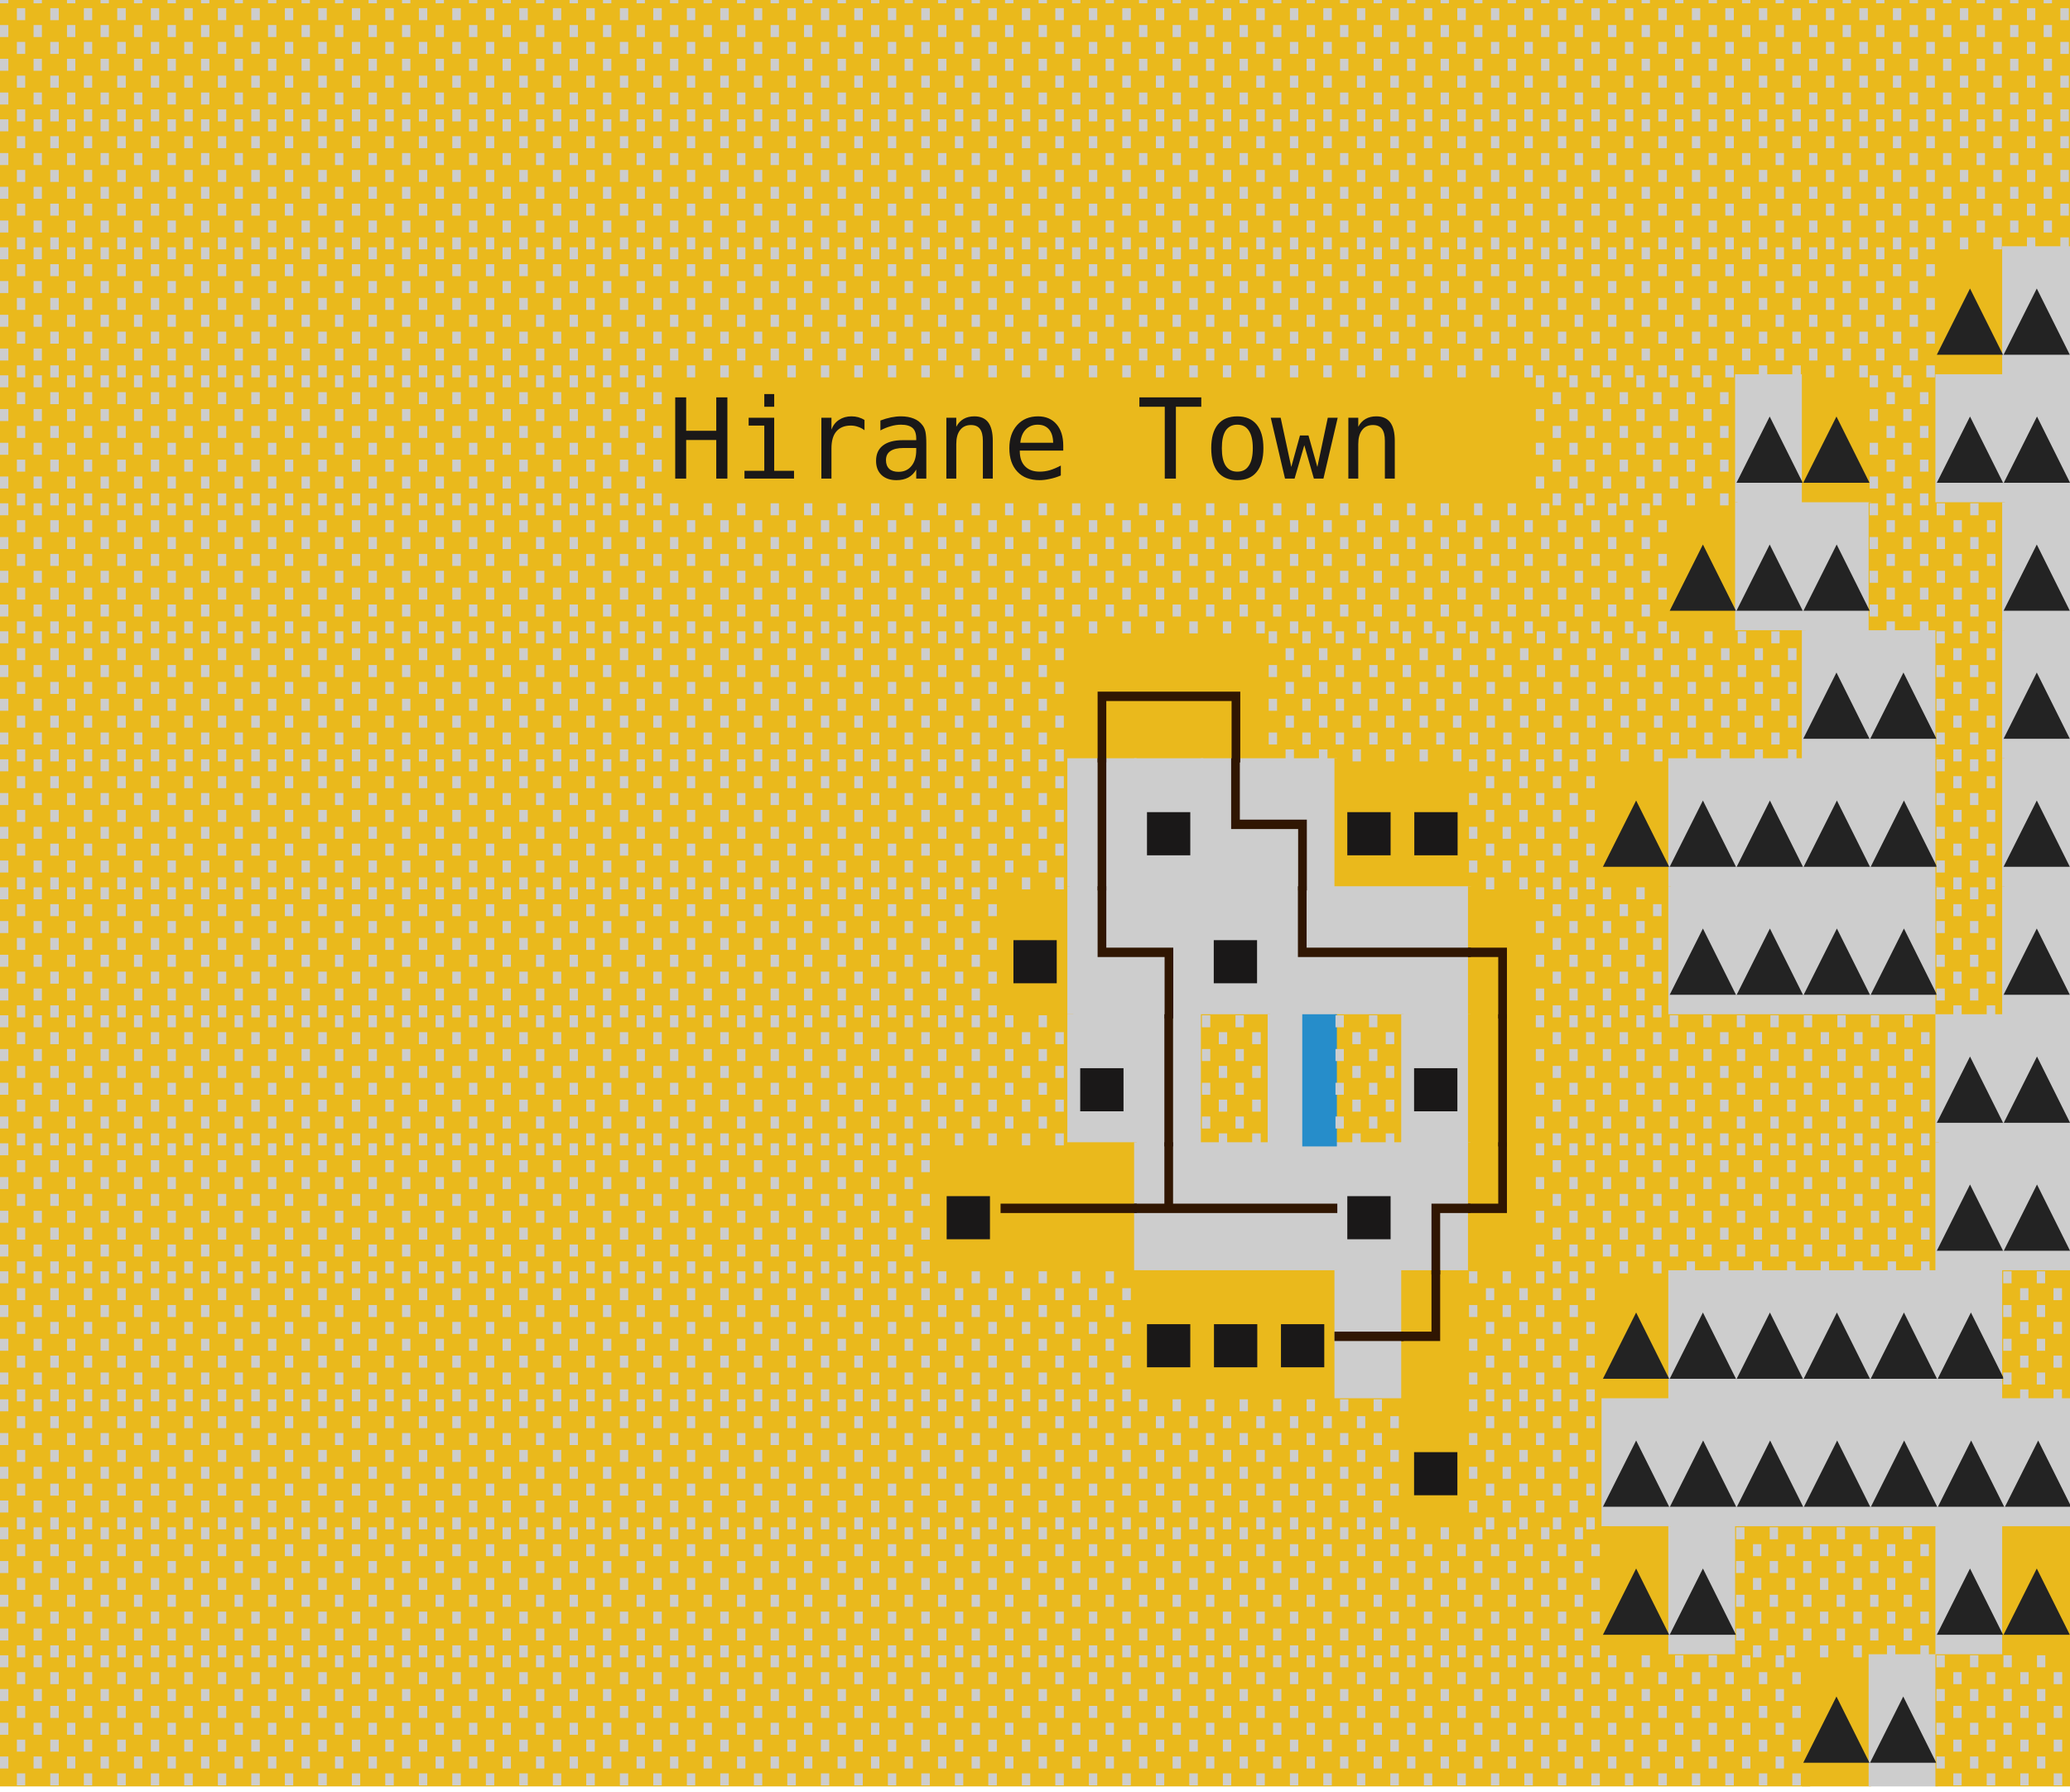
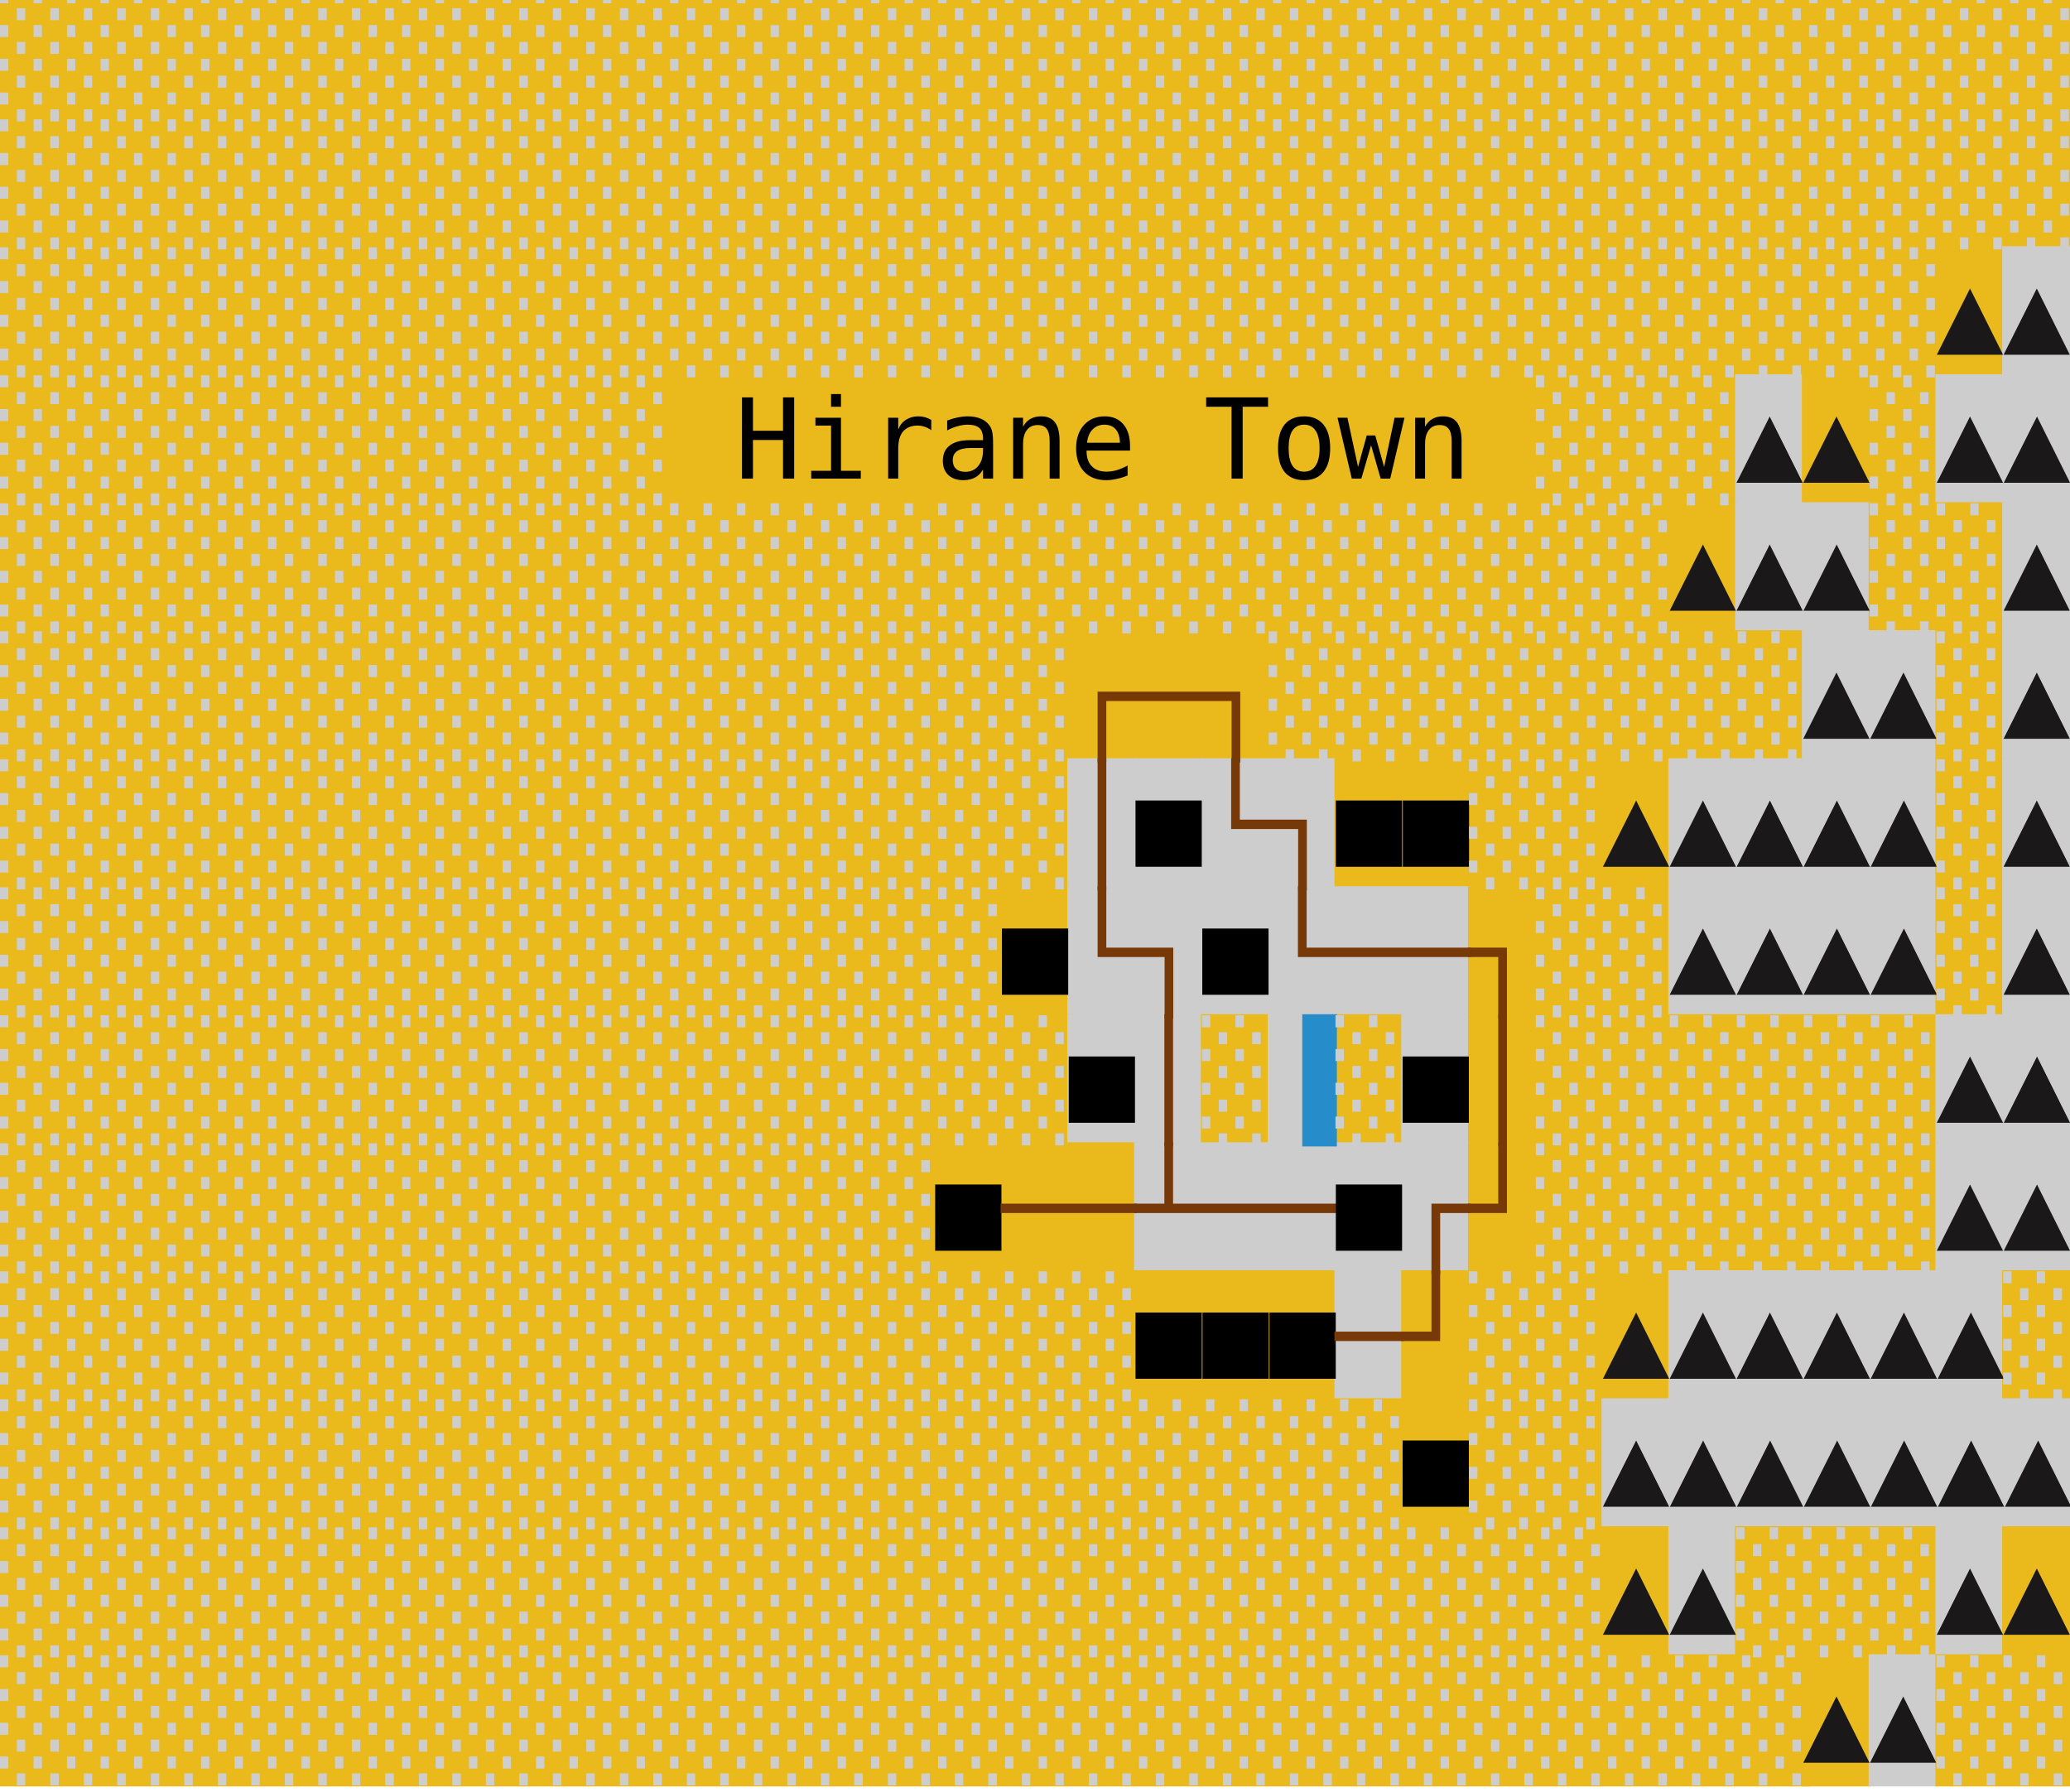
<svg xmlns="http://www.w3.org/2000/svg" version="1.1" width="186.0px" height="161.0px" viewBox="0 0 186.0 161.0" style="letter-spacing:0em;font-size:10px;font-family:'DejaVu Sans Mono';stroke:none">
  <text y="8.5" x="0.0" style="fill:#eab91c">███████████████████████████████</text>
  <text y="20.0" x="0.0" style="fill:#eab91c">███████████████████████████████</text>
  <text y="31.5" x="0.0" style="fill:#eab91c">█████████████████████████████</text>
  <text y="31.5" x="174.0" style="fill:#eab91c">█</text>
  <text y="31.5" x="180.0" style="fill:#cdcdcd">█</text>
  <text y="43.0" x="0.0" style="fill:#eab91c">██████████</text>
-   <text y="43.0" x="60.0" style="fill:#eab91c">█████████████</text>
+   <text y="43.0" x="60.0" style="fill:#eab91c">█</text>
+   <text y="43.0" x="66.0" style="fill:#eab91c">███████████</text>
+   <text y="43.0" x="132.0" style="fill:#eab91c">█</text>
  <text y="43.0" x="138.0" style="fill:#eab91c">███</text>
  <text y="43.0" x="156.0" style="fill:#cdcdcd">█</text>
  <text y="43.0" x="162.0" style="fill:#eab91c">█</text>
  <text y="43.0" x="168.0" style="fill:#eab91c">█</text>
  <text y="43.0" x="174.0" style="fill:#cdcdcd">██</text>
  <text y="54.5" x="0.0" style="fill:#eab91c">█████████████████████████</text>
  <text y="54.5" x="150.0" style="fill:#eab91c">█</text>
  <text y="54.5" x="156.0" style="fill:#cdcdcd">██</text>
  <text y="54.5" x="168.0" style="fill:#eab91c">██</text>
  <text y="54.5" x="180.0" style="fill:#cdcdcd">█</text>
  <text y="66.0" x="0.0" style="fill:#eab91c">████████████████</text>
  <text y="66.0" x="96.0" style="fill:#eab91c">███</text>
  <text y="66.0" x="114.0" style="fill:#eab91c">████████</text>
  <text y="66.0" x="162.0" style="fill:#cdcdcd">██</text>
  <text y="66.0" x="174.0" style="fill:#eab91c">█</text>
  <text y="66.0" x="180.0" style="fill:#cdcdcd">█</text>
  <text y="77.5" x="0.0" style="fill:#eab91c">████████████████</text>
  <text y="77.5" x="96.0" style="fill:#cdcdcd">█</text>
  <text y="77.5" x="102.0" style="fill:#cdcdcd">█</text>
  <text y="77.5" x="108.0" style="fill:#cdcdcd">██</text>
  <text y="77.5" x="120.0" style="fill:#eab91c">██</text>
  <text y="77.5" x="132.0" style="fill:#eab91c">██</text>
  <text y="77.5" x="144.0" style="fill:#eab91c">█</text>
  <text y="77.5" x="150.0" style="fill:#cdcdcd">████</text>
  <text y="77.5" x="174.0" style="fill:#eab91c">█</text>
  <text y="77.5" x="180.0" style="fill:#cdcdcd">█</text>
  <text y="89.0" x="0.0" style="fill:#eab91c">███████████████</text>
  <text y="89.0" x="90.0" style="fill:#eab91c">█</text>
  <text y="89.0" x="96.0" style="fill:#cdcdcd">██</text>
  <text y="89.0" x="108.0" style="fill:#cdcdcd">█</text>
  <text y="89.0" x="114.0" style="fill:#cdcdcd">███</text>
  <text y="89.0" x="132.0" style="fill:#eab91c">█</text>
  <text y="89.0" x="138.0" style="fill:#eab91c">██</text>
  <text y="89.0" x="150.0" style="fill:#cdcdcd">████</text>
  <text y="89.0" x="174.0" style="fill:#eab91c">█</text>
  <text y="89.0" x="180.0" style="fill:#cdcdcd">█</text>
  <text y="100.5" x="0.0" style="fill:#eab91c">████████████████</text>
  <text y="100.5" x="96.0" style="fill:#cdcdcd">█</text>
  <text y="100.5" x="102.0" style="fill:#cdcdcd">█</text>
  <text y="100.5" x="108.0" style="fill:#eab91c">█</text>
  <text y="100.5" x="114.0" style="fill:#cdcdcd">█</text>
  <text y="100.5" x="120.0" style="fill:#eab91c">█</text>
  <text y="100.5" x="126.0" style="fill:#cdcdcd">█</text>
  <text y="100.5" x="132.0" style="fill:#eab91c">█</text>
  <text y="100.5" x="138.0" style="fill:#eab91c">██████</text>
  <text y="100.5" x="174.0" style="fill:#cdcdcd">██</text>
  <text y="112.0" x="0.0" style="fill:#eab91c">██████████████</text>
  <text y="112.0" x="84.0" style="fill:#eab91c">█</text>
  <text y="112.0" x="90.0" style="fill:#eab91c">██</text>
  <text y="112.0" x="102.0" style="fill:#cdcdcd">███</text>
  <text y="112.0" x="120.0" style="fill:#cdcdcd">█</text>
  <text y="112.0" x="126.0" style="fill:#cdcdcd">█</text>
  <text y="112.0" x="132.0" style="fill:#eab91c">█</text>
  <text y="112.0" x="138.0" style="fill:#eab91c">██████</text>
  <text y="112.0" x="174.0" style="fill:#cdcdcd">██</text>
  <text y="123.5" x="0.0" style="fill:#eab91c">█████████████████</text>
  <text y="123.5" x="102.0" style="fill:#eab91c">███</text>
  <text y="123.5" x="120.0" style="fill:#cdcdcd">█</text>
  <text y="123.5" x="126.0" style="fill:#eab91c">█</text>
  <text y="123.5" x="132.0" style="fill:#eab91c">██</text>
  <text y="123.5" x="144.0" style="fill:#eab91c">█</text>
  <text y="123.5" x="150.0" style="fill:#cdcdcd">█████</text>
  <text y="123.5" x="180.0" style="fill:#eab91c">█</text>
  <text y="135.0" x="0.0" style="fill:#eab91c">█████████████████████</text>
  <text y="135.0" x="126.0" style="fill:#eab91c">█</text>
  <text y="135.0" x="132.0" style="fill:#eab91c">██</text>
  <text y="135.0" x="144.0" style="fill:#cdcdcd">███████</text>
  <text y="146.5" x="0.0" style="fill:#eab91c">████████████████████████</text>
  <text y="146.5" x="144.0" style="fill:#eab91c">█</text>
  <text y="146.5" x="150.0" style="fill:#cdcdcd">█</text>
  <text y="146.5" x="156.0" style="fill:#eab91c">███</text>
  <text y="146.5" x="174.0" style="fill:#cdcdcd">█</text>
  <text y="146.5" x="180.0" style="fill:#eab91c">█</text>
  <text y="158.0" x="0.0" style="fill:#eab91c">███████████████████████████</text>
  <text y="158.0" x="162.0" style="fill:#eab91c">█</text>
  <text y="158.0" x="168.0" style="fill:#cdcdcd">█</text>
  <text y="158.0" x="174.0" style="fill:#eab91c">██</text>
  <text y="8.5" x="0.0" style="fill:#cdcdcd">░░░░░░░░░░░░░░░░░░░░░░░░░░░░░░░</text>
  <text y="20.0" x="0.0" style="fill:#cdcdcd">░░░░░░░░░░░░░░░░░░░░░░░░░░░░░░░</text>
  <text y="31.5" x="0.0" style="fill:#cdcdcd">░░░░░░░░░░░░░░░░░░░░░░░░░░░░░</text>
-   <text y="31.5" x="174.0" style="fill:#232323">▲</text>
-   <text y="31.5" x="180.0" style="fill:#232323">▲</text>
+   <text y="31.5" x="174.0" style="fill:#1a1818">▲</text>
+   <text y="31.5" x="180.0" style="fill:#1a1818">▲</text>
  <text y="43.0" x="0.0" style="fill:#cdcdcd">░░░░░░░░░░</text>
-   <text y="43.0" x="60.0" style="fill:#1a1818"> Hirane Town </text>
+   <text y="43.0" x="60.0" style="fill:#eab91c"> </text>
+   <text y="43.0" x="66.0" style="fill:#000000">Hirane Town</text>
+   <text y="43.0" x="132.0" style="fill:#eab91c"> </text>
  <text y="43.0" x="138.0" style="fill:#cdcdcd">░░░</text>
-   <text y="43.0" x="156.0" style="fill:#232323">▲</text>
-   <text y="43.0" x="162.0" style="fill:#232323">▲</text>
+   <text y="43.0" x="156.0" style="fill:#1a1818">▲</text>
+   <text y="43.0" x="162.0" style="fill:#1a1818">▲</text>
  <text y="43.0" x="168.0" style="fill:#cdcdcd">░</text>
-   <text y="43.0" x="174.0" style="fill:#232323">▲▲</text>
+   <text y="43.0" x="174.0" style="fill:#1a1818">▲▲</text>
  <text y="54.5" x="0.0" style="fill:#cdcdcd">░░░░░░░░░░░░░░░░░░░░░░░░░</text>
-   <text y="54.5" x="150.0" style="fill:#232323">▲</text>
-   <text y="54.5" x="156.0" style="fill:#232323">▲▲</text>
+   <text y="54.5" x="150.0" style="fill:#1a1818">▲</text>
+   <text y="54.5" x="156.0" style="fill:#1a1818">▲▲</text>
  <text y="54.5" x="168.0" style="fill:#cdcdcd">░░</text>
-   <text y="54.5" x="180.0" style="fill:#232323">▲</text>
+   <text y="54.5" x="180.0" style="fill:#1a1818">▲</text>
  <text y="66.0" x="0.0" style="fill:#cdcdcd">░░░░░░░░░░░░░░░░</text>
-   <text y="66.0" x="96.0" style="fill:#301602">┌─┐</text>
+   <text y="66.0" x="96.0" style="fill:#783908">┌─┐</text>
  <text y="66.0" x="114.0" style="fill:#cdcdcd">░░░░░░░░</text>
-   <text y="66.0" x="162.0" style="fill:#232323">▲▲</text>
+   <text y="66.0" x="162.0" style="fill:#1a1818">▲▲</text>
  <text y="66.0" x="174.0" style="fill:#cdcdcd">░</text>
-   <text y="66.0" x="180.0" style="fill:#232323">▲</text>
+   <text y="66.0" x="180.0" style="fill:#1a1818">▲</text>
  <text y="77.5" x="0.0" style="fill:#cdcdcd">░░░░░░░░░░░░░░░░</text>
-   <text y="77.5" x="96.0" style="fill:#301602">│</text>
-   <text y="77.5" x="102.0" style="fill:#1a1818">▪</text>
-   <text y="77.5" x="108.0" style="fill:#301602">└┐</text>
-   <text y="77.5" x="120.0" style="fill:#1a1818">▪▪</text>
+   <text y="77.5" x="96.0" style="fill:#783908">│</text>
+   <text y="77.5" x="102.0" style="fill:#000000">■</text>
+   <text y="77.5" x="108.0" style="fill:#783908">└┐</text>
+   <text y="77.5" x="120.0" style="fill:#000000">■■</text>
  <text y="77.5" x="132.0" style="fill:#cdcdcd">░░</text>
-   <text y="77.5" x="144.0" style="fill:#232323">▲</text>
-   <text y="77.5" x="150.0" style="fill:#232323">▲▲▲▲</text>
+   <text y="77.5" x="144.0" style="fill:#1a1818">▲</text>
+   <text y="77.5" x="150.0" style="fill:#1a1818">▲▲▲▲</text>
  <text y="77.5" x="174.0" style="fill:#cdcdcd">░</text>
-   <text y="77.5" x="180.0" style="fill:#232323">▲</text>
+   <text y="77.5" x="180.0" style="fill:#1a1818">▲</text>
  <text y="89.0" x="0.0" style="fill:#cdcdcd">░░░░░░░░░░░░░░░</text>
-   <text y="89.0" x="90.0" style="fill:#1a1818">▪</text>
-   <text y="89.0" x="96.0" style="fill:#301602">└┐</text>
-   <text y="89.0" x="108.0" style="fill:#1a1818">▪</text>
-   <text y="89.0" x="114.0" style="fill:#301602">└──</text>
-   <text y="89.0" x="132.0" style="fill:#301602">┐</text>
+   <text y="89.0" x="90.0" style="fill:#000000">■</text>
+   <text y="89.0" x="96.0" style="fill:#783908">└┐</text>
+   <text y="89.0" x="108.0" style="fill:#000000">■</text>
+   <text y="89.0" x="114.0" style="fill:#783908">└──</text>
+   <text y="89.0" x="132.0" style="fill:#783908">┐</text>
  <text y="89.0" x="138.0" style="fill:#cdcdcd">░░</text>
-   <text y="89.0" x="150.0" style="fill:#232323">▲▲▲▲</text>
+   <text y="89.0" x="150.0" style="fill:#1a1818">▲▲▲▲</text>
  <text y="89.0" x="174.0" style="fill:#cdcdcd">░</text>
-   <text y="89.0" x="180.0" style="fill:#232323">▲</text>
+   <text y="89.0" x="180.0" style="fill:#1a1818">▲</text>
  <text y="100.5" x="0.0" style="fill:#cdcdcd">░░░░░░░░░░░░░░░░</text>
-   <text y="100.5" x="96.0" style="fill:#1a1818">▪</text>
-   <text y="100.5" x="102.0" style="fill:#301602">│</text>
+   <text y="100.5" x="96.0" style="fill:#000000">■</text>
+   <text y="100.5" x="102.0" style="fill:#783908">│</text>
  <text y="100.5" x="108.0" style="fill:#cdcdcd">░</text>
  <text y="100.5" x="114.0" style="fill:#268dca">▐</text>
  <text y="100.5" x="120.0" style="fill:#cdcdcd">░</text>
-   <text y="100.5" x="126.0" style="fill:#1a1818">▪</text>
-   <text y="100.5" x="132.0" style="fill:#301602">│</text>
+   <text y="100.5" x="126.0" style="fill:#000000">■</text>
+   <text y="100.5" x="132.0" style="fill:#783908">│</text>
  <text y="100.5" x="138.0" style="fill:#cdcdcd">░░░░░░</text>
-   <text y="100.5" x="174.0" style="fill:#232323">▲▲</text>
+   <text y="100.5" x="174.0" style="fill:#1a1818">▲▲</text>
  <text y="112.0" x="0.0" style="fill:#cdcdcd">░░░░░░░░░░░░░░</text>
-   <text y="112.0" x="84.0" style="fill:#1a1818">▪</text>
-   <text y="112.0" x="90.0" style="fill:#301602">──</text>
-   <text y="112.0" x="102.0" style="fill:#301602">┴──</text>
-   <text y="112.0" x="120.0" style="fill:#1a1818">▪</text>
-   <text y="112.0" x="126.0" style="fill:#301602">┌</text>
-   <text y="112.0" x="132.0" style="fill:#301602">┘</text>
+   <text y="112.0" x="84.0" style="fill:#000000">■</text>
+   <text y="112.0" x="90.0" style="fill:#783908">──</text>
+   <text y="112.0" x="102.0" style="fill:#783908">┴──</text>
+   <text y="112.0" x="120.0" style="fill:#000000">■</text>
+   <text y="112.0" x="126.0" style="fill:#783908">┌</text>
+   <text y="112.0" x="132.0" style="fill:#783908">┘</text>
  <text y="112.0" x="138.0" style="fill:#cdcdcd">░░░░░░</text>
-   <text y="112.0" x="174.0" style="fill:#232323">▲▲</text>
+   <text y="112.0" x="174.0" style="fill:#1a1818">▲▲</text>
  <text y="123.5" x="0.0" style="fill:#cdcdcd">░░░░░░░░░░░░░░░░░</text>
-   <text y="123.5" x="102.0" style="fill:#1a1818">▪▪▪</text>
-   <text y="123.5" x="120.0" style="fill:#301602">─</text>
-   <text y="123.5" x="126.0" style="fill:#301602">┘</text>
+   <text y="123.5" x="102.0" style="fill:#000000">■■■</text>
+   <text y="123.5" x="120.0" style="fill:#783908">─</text>
+   <text y="123.5" x="126.0" style="fill:#783908">┘</text>
  <text y="123.5" x="132.0" style="fill:#cdcdcd">░░</text>
-   <text y="123.5" x="144.0" style="fill:#232323">▲</text>
-   <text y="123.5" x="150.0" style="fill:#232323">▲▲▲▲▲</text>
+   <text y="123.5" x="144.0" style="fill:#1a1818">▲</text>
+   <text y="123.5" x="150.0" style="fill:#1a1818">▲▲▲▲▲</text>
  <text y="123.5" x="180.0" style="fill:#cdcdcd">░</text>
  <text y="135.0" x="0.0" style="fill:#cdcdcd">░░░░░░░░░░░░░░░░░░░░░</text>
-   <text y="135.0" x="126.0" style="fill:#1a1818">▪</text>
+   <text y="135.0" x="126.0" style="fill:#000000">■</text>
  <text y="135.0" x="132.0" style="fill:#cdcdcd">░░</text>
-   <text y="135.0" x="144.0" style="fill:#232323">▲▲▲▲▲▲▲</text>
+   <text y="135.0" x="144.0" style="fill:#1a1818">▲▲▲▲▲▲▲</text>
  <text y="146.5" x="0.0" style="fill:#cdcdcd">░░░░░░░░░░░░░░░░░░░░░░░░</text>
-   <text y="146.5" x="144.0" style="fill:#232323">▲</text>
-   <text y="146.5" x="150.0" style="fill:#232323">▲</text>
+   <text y="146.5" x="144.0" style="fill:#1a1818">▲</text>
+   <text y="146.5" x="150.0" style="fill:#1a1818">▲</text>
  <text y="146.5" x="156.0" style="fill:#cdcdcd">░░░</text>
-   <text y="146.5" x="174.0" style="fill:#232323">▲</text>
-   <text y="146.5" x="180.0" style="fill:#232323">▲</text>
+   <text y="146.5" x="174.0" style="fill:#1a1818">▲</text>
+   <text y="146.5" x="180.0" style="fill:#1a1818">▲</text>
  <text y="158.0" x="0.0" style="fill:#cdcdcd">░░░░░░░░░░░░░░░░░░░░░░░░░░░</text>
-   <text y="158.0" x="162.0" style="fill:#232323">▲</text>
-   <text y="158.0" x="168.0" style="fill:#232323">▲</text>
+   <text y="158.0" x="162.0" style="fill:#1a1818">▲</text>
+   <text y="158.0" x="168.0" style="fill:#1a1818">▲</text>
  <text y="158.0" x="174.0" style="fill:#cdcdcd">░░</text>
</svg>
